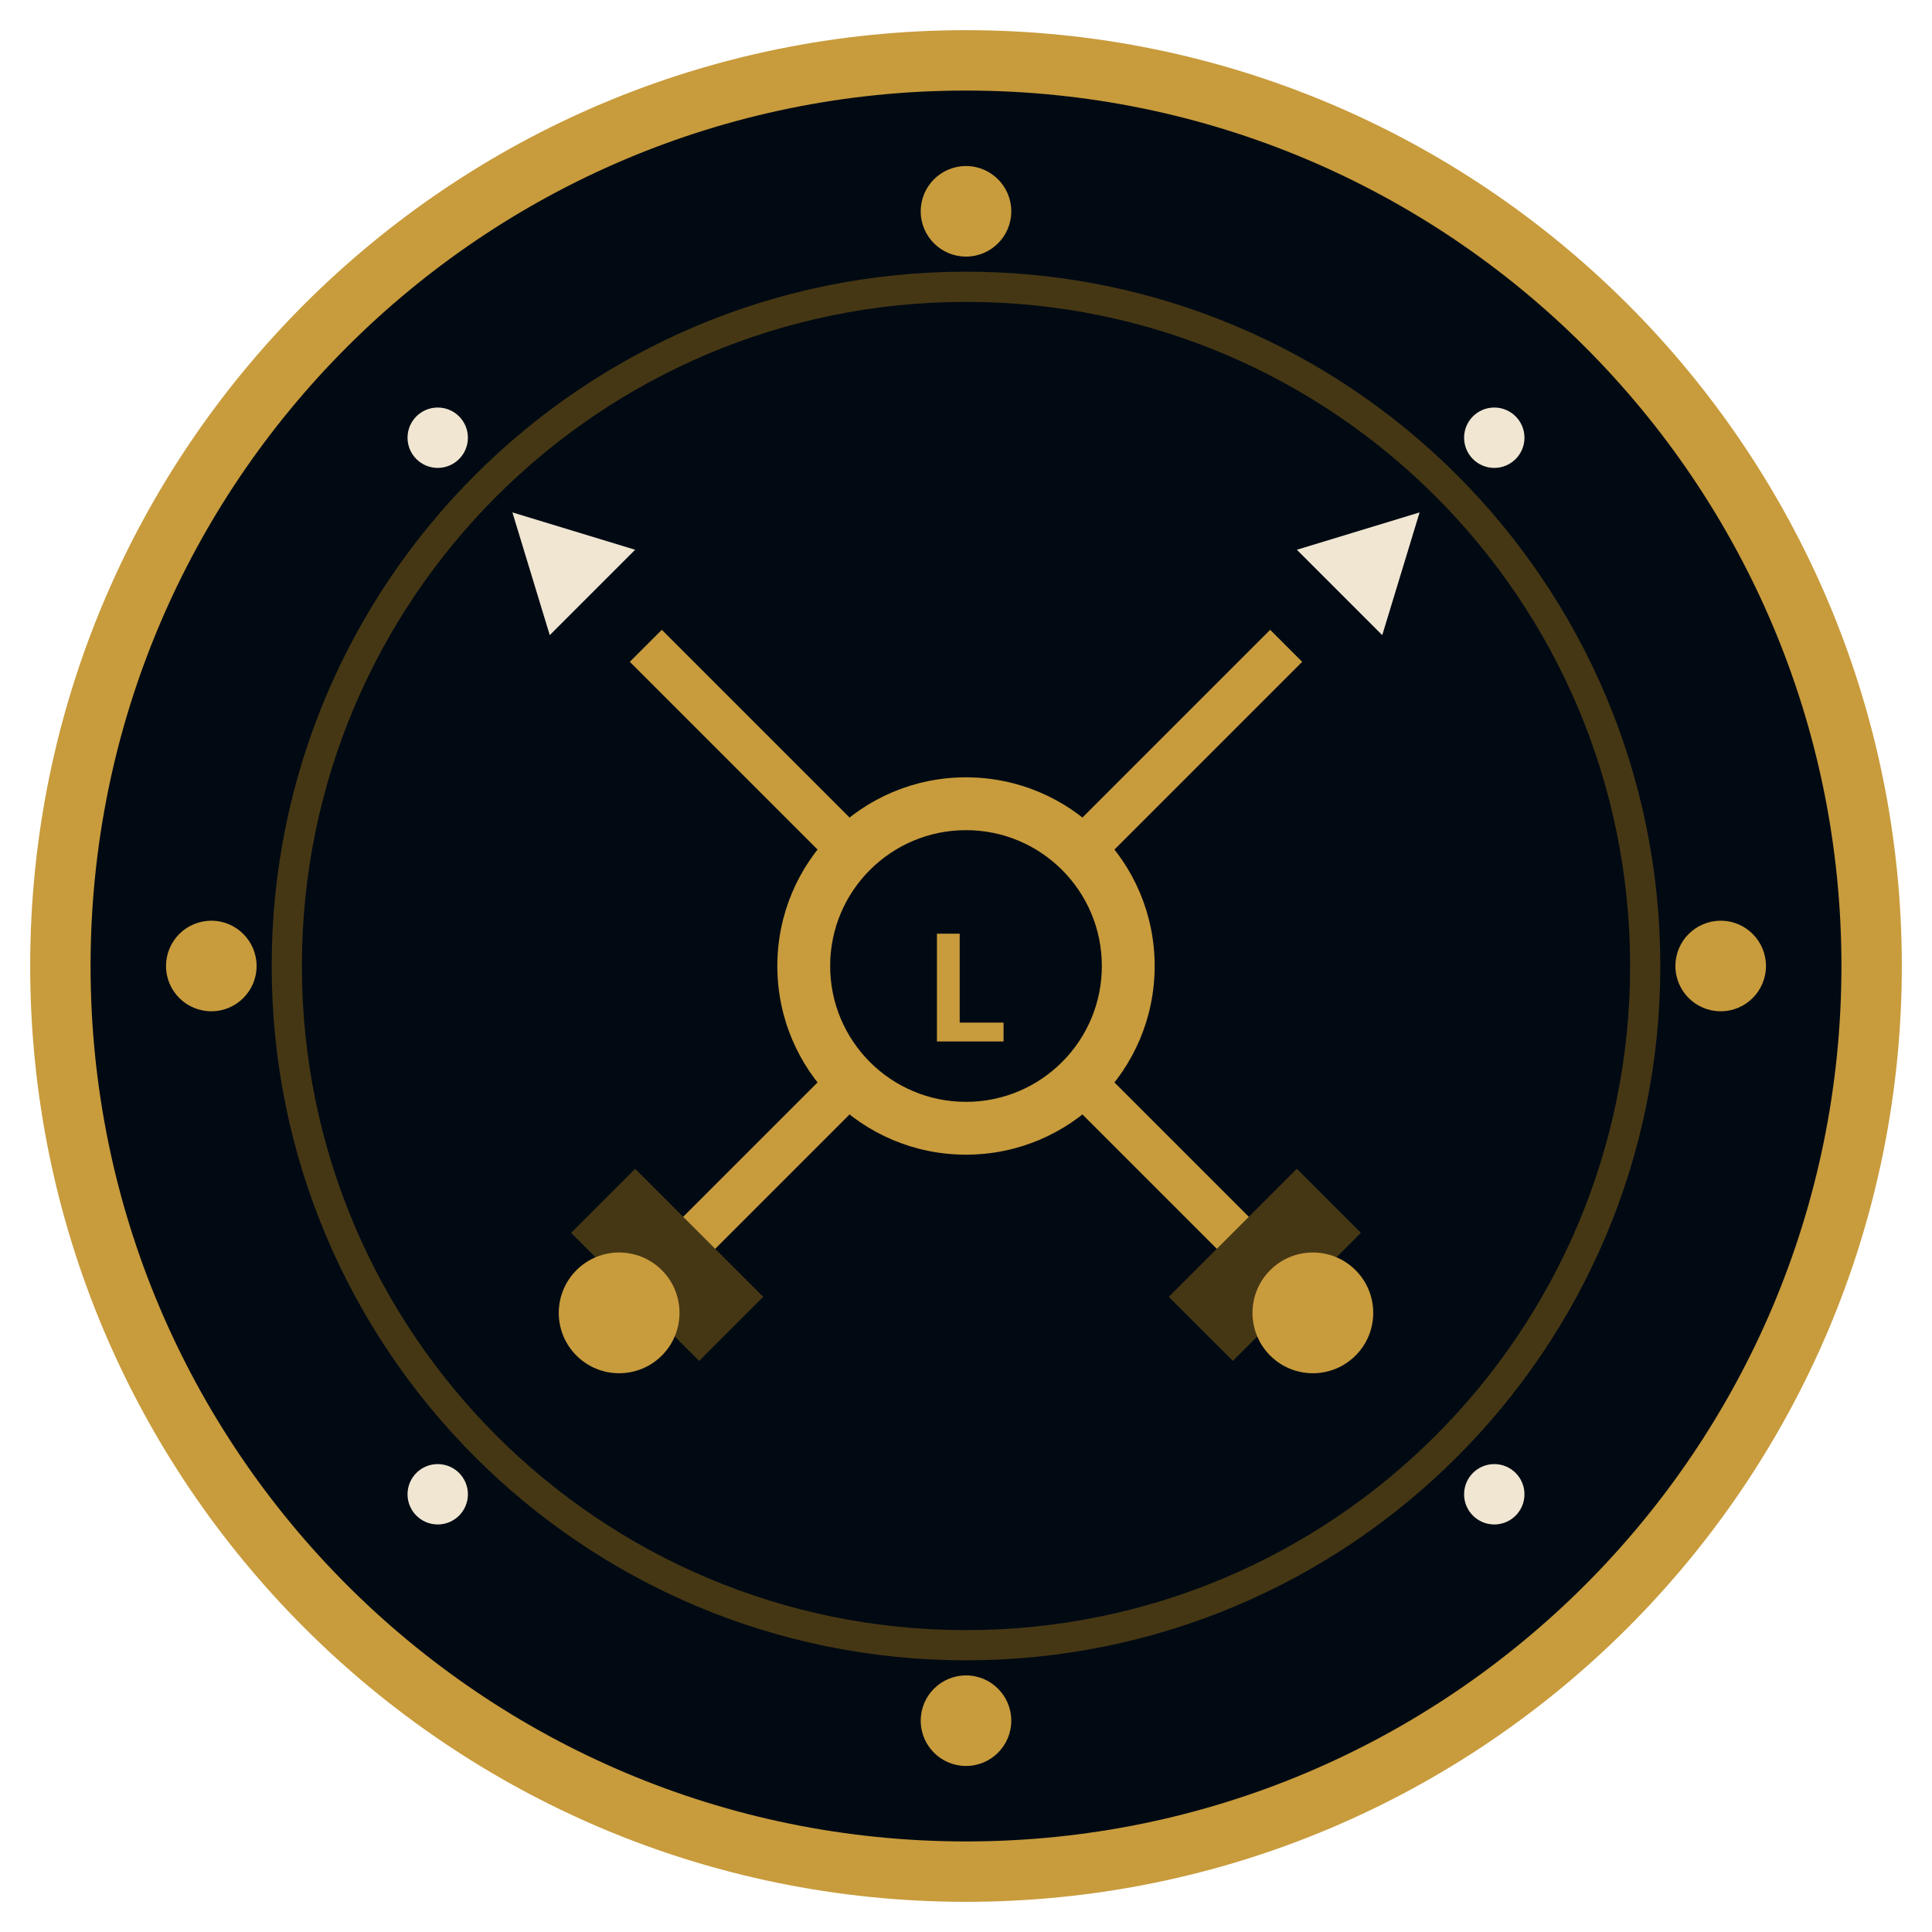
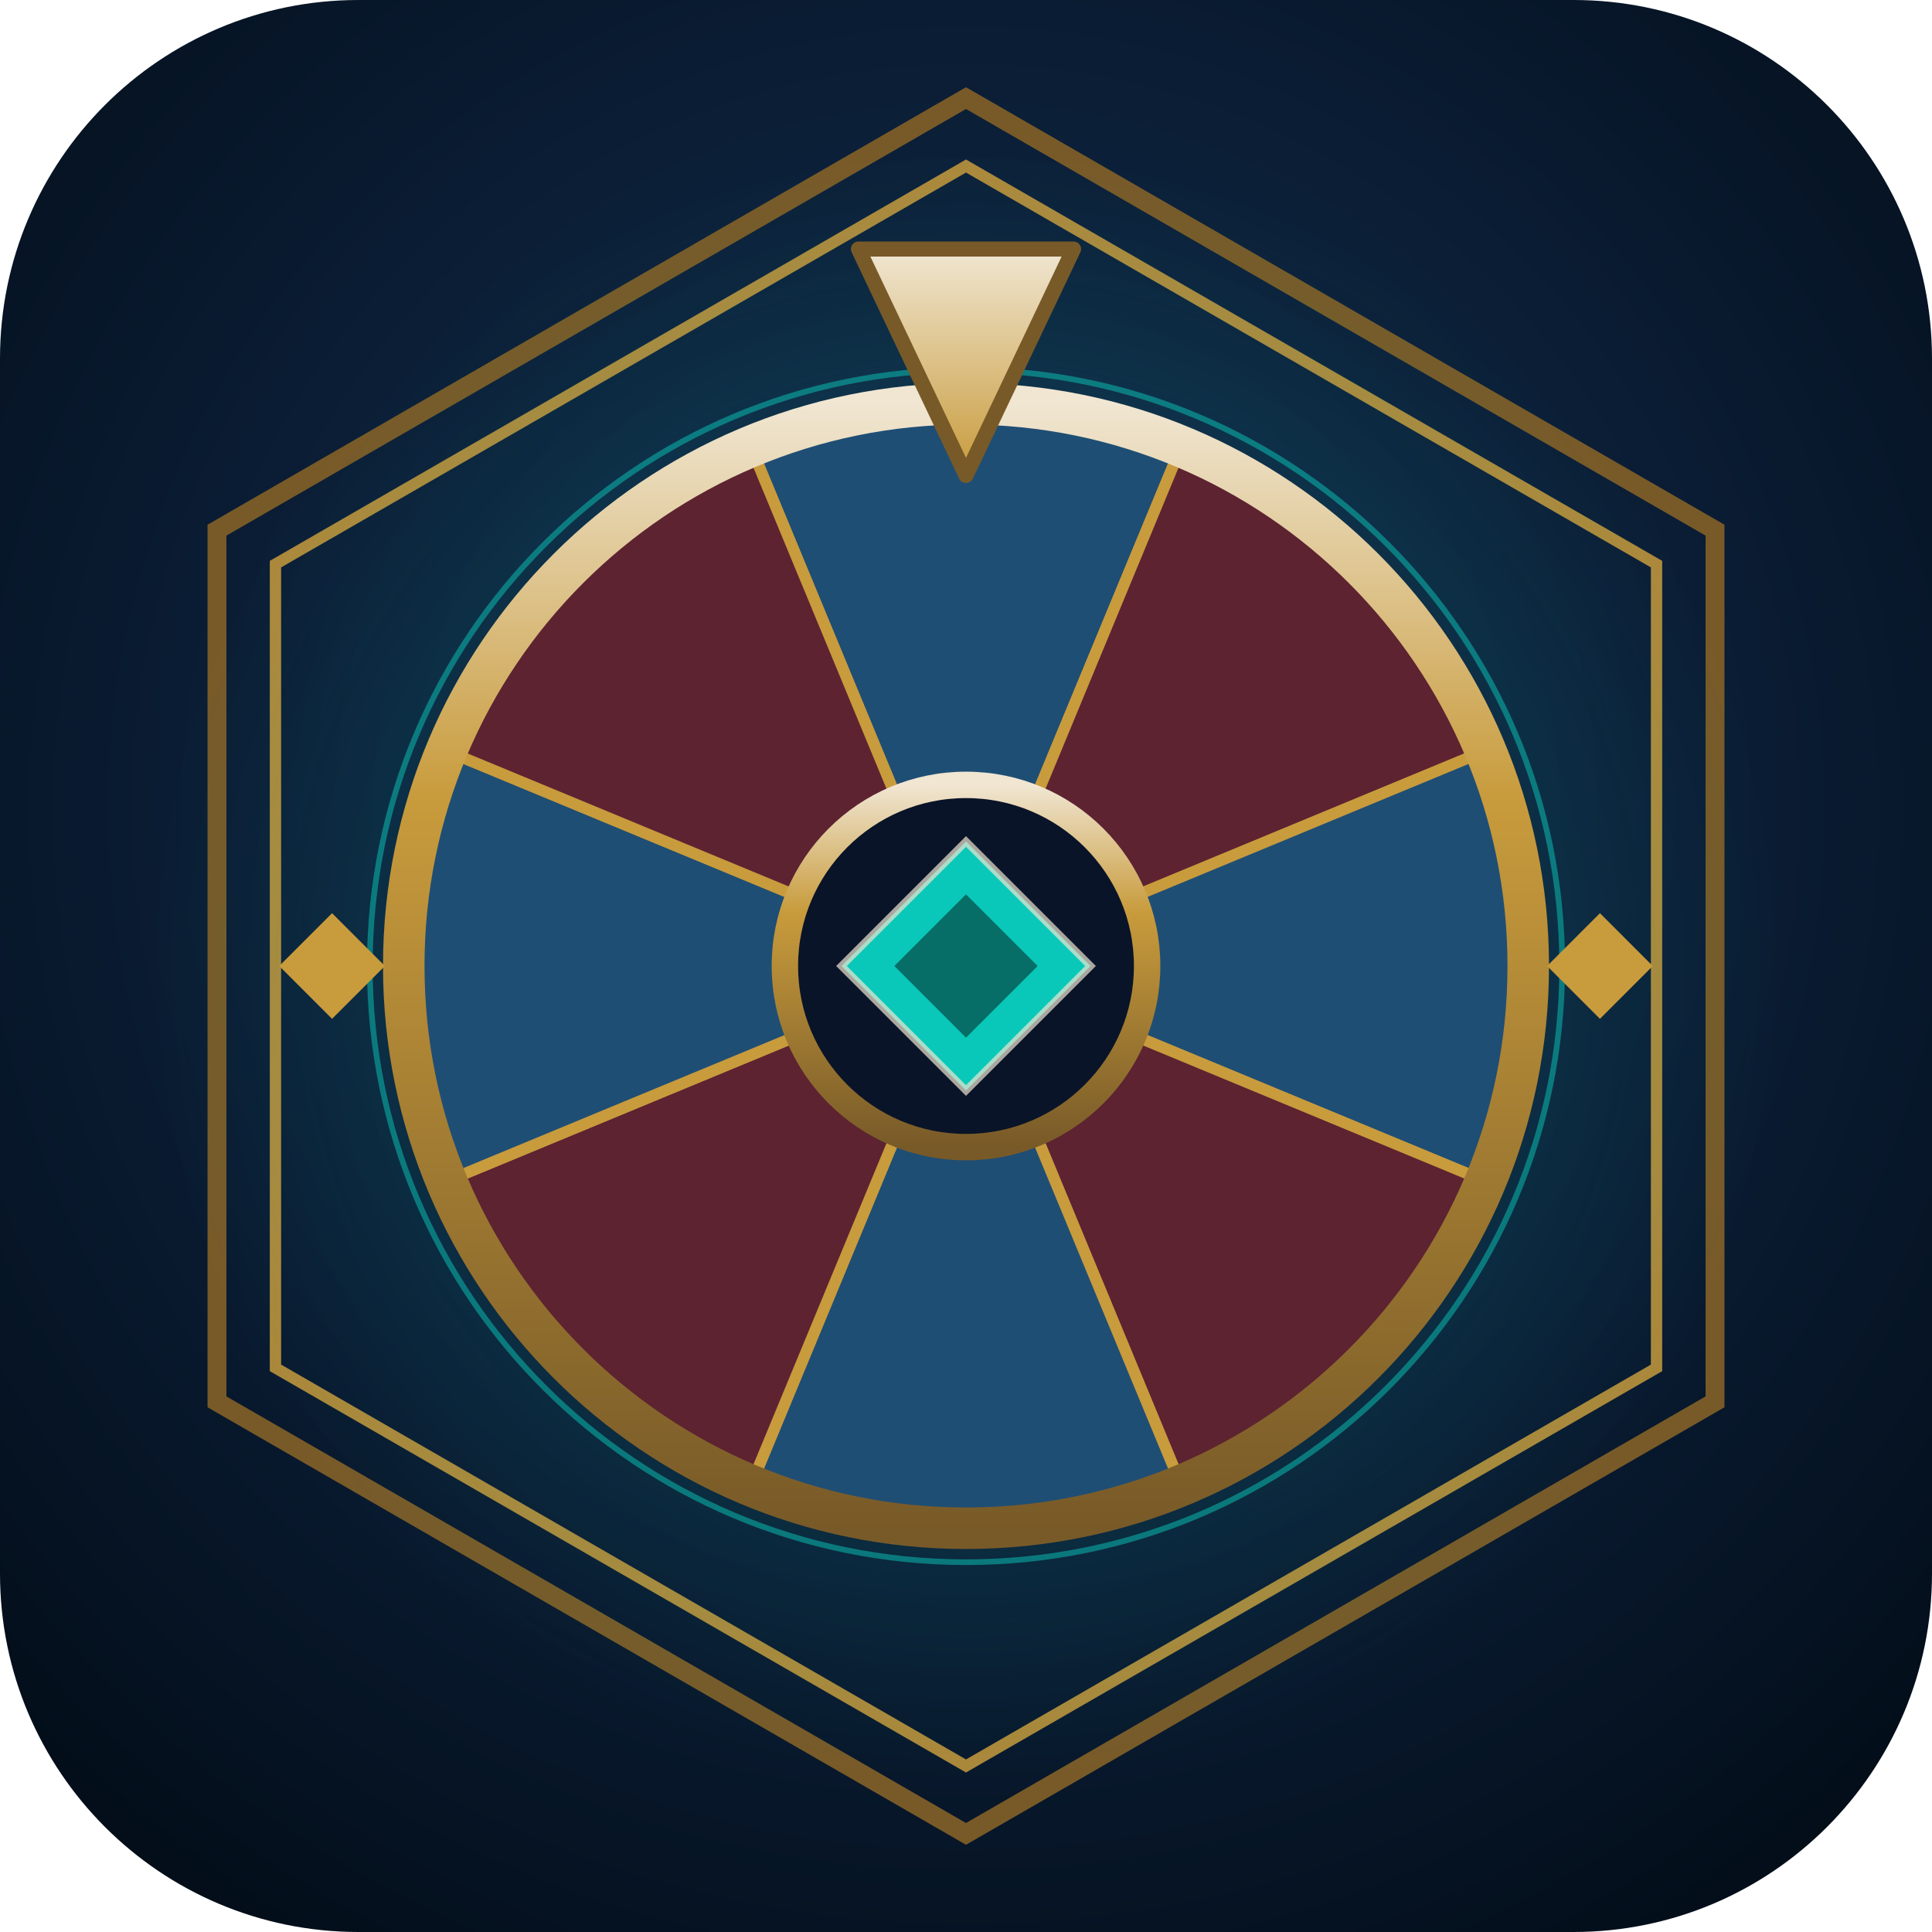
- <svg xmlns="http://www.w3.org/2000/svg" width="256" height="256" viewBox="0 0 256 256">
-   <circle cx="128" cy="128" r="120" fill="#010A13" stroke="#C89B3C" stroke-width="8" />
-   <circle cx="128" cy="128" r="90" fill="none" stroke="#463714" stroke-width="4" />
-   <g transform="translate(128,128)">
-     <g transform="rotate(-45)">
-       <rect x="-3" y="-60" width="6" height="120" fill="#C89B3C" />
-       <polygon points="-8,-70 0,-85 8,-70" fill="#F0E6D2" />
-       <rect x="-12" y="50" width="24" height="12" fill="#463714" />
-       <circle cx="0" cy="65" r="8" fill="#C89B3C" />
-     </g>
-     <g transform="rotate(45)">
-       <rect x="-3" y="-60" width="6" height="120" fill="#C89B3C" />
-       <polygon points="-8,-70 0,-85 8,-70" fill="#F0E6D2" />
-       <rect x="-12" y="50" width="24" height="12" fill="#463714" />
-       <circle cx="0" cy="65" r="8" fill="#C89B3C" />
-     </g>
+ <svg xmlns="http://www.w3.org/2000/svg" width="1024" height="1024" viewBox="0 0 1024 1024">
+   <defs>
+     <radialGradient id="bg" cx="50%" cy="42%" r="75%">
+       <stop offset="0%" stop-color="#123150" />
+       <stop offset="55%" stop-color="#0a1c33" />
+       <stop offset="100%" stop-color="#010a13" />
+     </radialGradient>
+     <radialGradient id="glow" cx="50%" cy="50%" r="50%">
+       <stop offset="0%" stop-color="#0ac8b9" stop-opacity="0.30" />
+       <stop offset="70%" stop-color="#0ac8b9" stop-opacity="0.08" />
+       <stop offset="100%" stop-color="#0ac8b9" stop-opacity="0" />
+     </radialGradient>
+     <linearGradient id="goldRim" x1="0%" y1="0%" x2="0%" y2="100%">
+       <stop offset="0%" stop-color="#f0e6d2" />
+       <stop offset="35%" stop-color="#c89b3c" />
+       <stop offset="100%" stop-color="#785a28" />
+     </linearGradient>
+     <linearGradient id="goldPtr" x1="0%" y1="0%" x2="0%" y2="100%">
+       <stop offset="0%" stop-color="#f0e6d2" />
+       <stop offset="100%" stop-color="#c89b3c" />
+     </linearGradient>
+   </defs>
+   <rect x="0" y="0" width="1024" height="1024" rx="190" fill="url(#bg)" />
+   <path d="M512 52 L909 281 L909 743 L512 972 L115 743 L115 281 Z" fill="none" stroke="#785a28" stroke-width="10" />
+   <path d="M512 88 L878 299 L878 725 L512 936 L146 725 L146 299 Z" fill="none" stroke="#c89b3c" stroke-width="6" opacity="0.85" />
+   <circle cx="512" cy="512" r="430" fill="url(#glow)" />
+   <g stroke="#c89b3c" stroke-width="6" stroke-linejoin="round">
+     <path d="M512 512 L624.5 240.4 A294 294 0 0 0 399.5 240.4 Z" fill="#1f4e74" />
+     <path d="M512 512 L624.5 240.4 A294 294 0 0 0 399.5 240.4 Z" fill="#5d2331" transform="rotate(45 512 512)" />
+     <path d="M512 512 L624.5 240.4 A294 294 0 0 0 399.5 240.4 Z" fill="#1f4e74" transform="rotate(90 512 512)" />
+     <path d="M512 512 L624.5 240.4 A294 294 0 0 0 399.5 240.4 Z" fill="#5d2331" transform="rotate(135 512 512)" />
+     <path d="M512 512 L624.5 240.4 A294 294 0 0 0 399.5 240.4 Z" fill="#1f4e74" transform="rotate(180 512 512)" />
+     <path d="M512 512 L624.5 240.4 A294 294 0 0 0 399.5 240.4 Z" fill="#5d2331" transform="rotate(225 512 512)" />
+     <path d="M512 512 L624.5 240.4 A294 294 0 0 0 399.5 240.4 Z" fill="#1f4e74" transform="rotate(270 512 512)" />
+     <path d="M512 512 L624.5 240.4 A294 294 0 0 0 399.5 240.4 Z" fill="#5d2331" transform="rotate(315 512 512)" />
  </g>
-   <circle cx="128" cy="128" r="25" fill="#C89B3C" />
-   <circle cx="128" cy="128" r="18" fill="#010A13" />
-   <text x="128" y="138" font-family="Arial Black" font-size="20" font-weight="bold" text-anchor="middle" fill="#C89B3C">L</text>
-   <g transform="translate(128,128)">
-     <circle cx="0" cy="-100" r="6" fill="#C89B3C" />
-     <circle cx="70" cy="-70" r="4" fill="#F0E6D2" />
-     <circle cx="100" cy="0" r="6" fill="#C89B3C" />
-     <circle cx="70" cy="70" r="4" fill="#F0E6D2" />
-     <circle cx="0" cy="100" r="6" fill="#C89B3C" />
-     <circle cx="-70" cy="70" r="4" fill="#F0E6D2" />
-     <circle cx="-100" cy="0" r="6" fill="#C89B3C" />
-     <circle cx="-70" cy="-70" r="4" fill="#F0E6D2" />
-   </g>
+   <circle cx="512" cy="512" r="298" fill="none" stroke="url(#goldRim)" stroke-width="22" />
+   <circle cx="512" cy="512" r="316" fill="none" stroke="#0ac8b9" stroke-width="3" opacity="0.5" />
+   <circle cx="512" cy="512" r="96" fill="#0a1428" stroke="url(#goldRim)" stroke-width="14" />
+   <path d="M512 446 L578 512 L512 578 L446 512 Z" fill="#0ac8b9" />
+   <path d="M512 474 L550 512 L512 550 L474 512 Z" fill="#066e66" />
+   <path d="M512 446 L578 512 L512 578 L446 512 Z" fill="none" stroke="#f0e6d2" stroke-width="4" opacity="0.7" />
+   <path d="M455 132 L569 132 L512 252 Z" fill="url(#goldPtr)" stroke="#785a28" stroke-width="8" stroke-linejoin="round" />
+   <path d="M148 512 L176 540 L204 512 L176 484 Z" fill="#c89b3c" />
+   <path d="M820 512 L848 540 L876 512 L848 484 Z" fill="#c89b3c" />
</svg>
